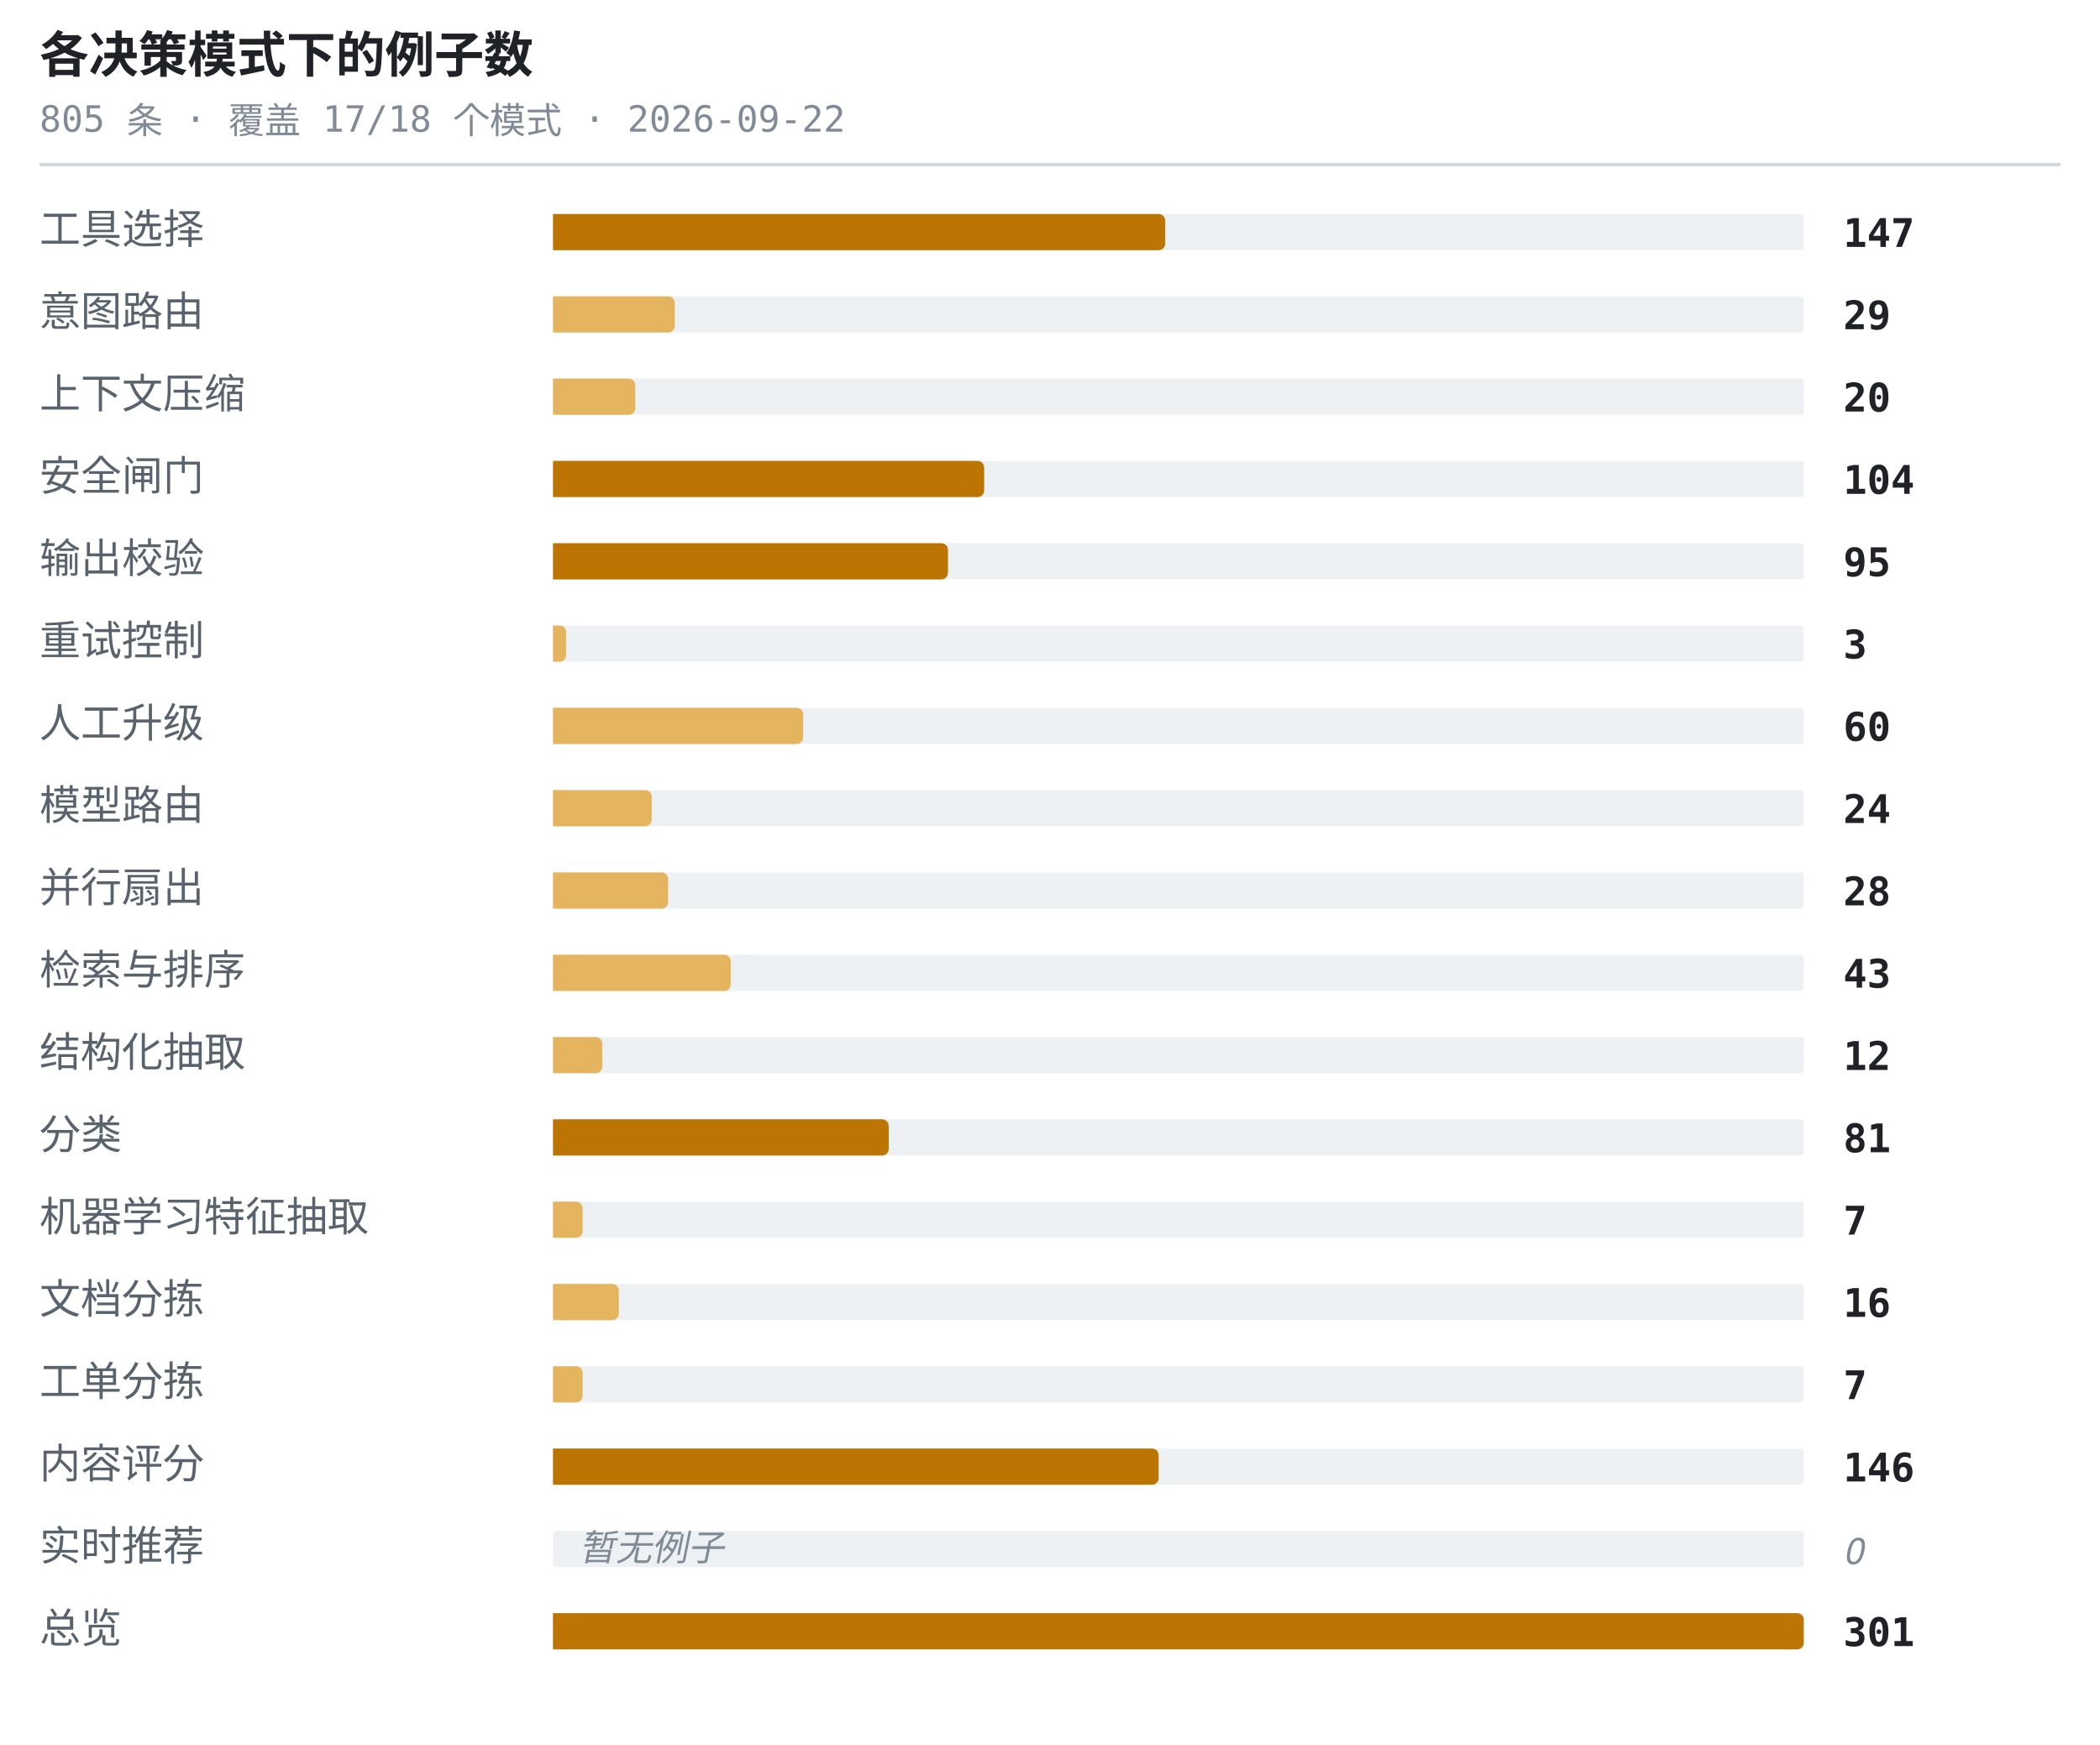
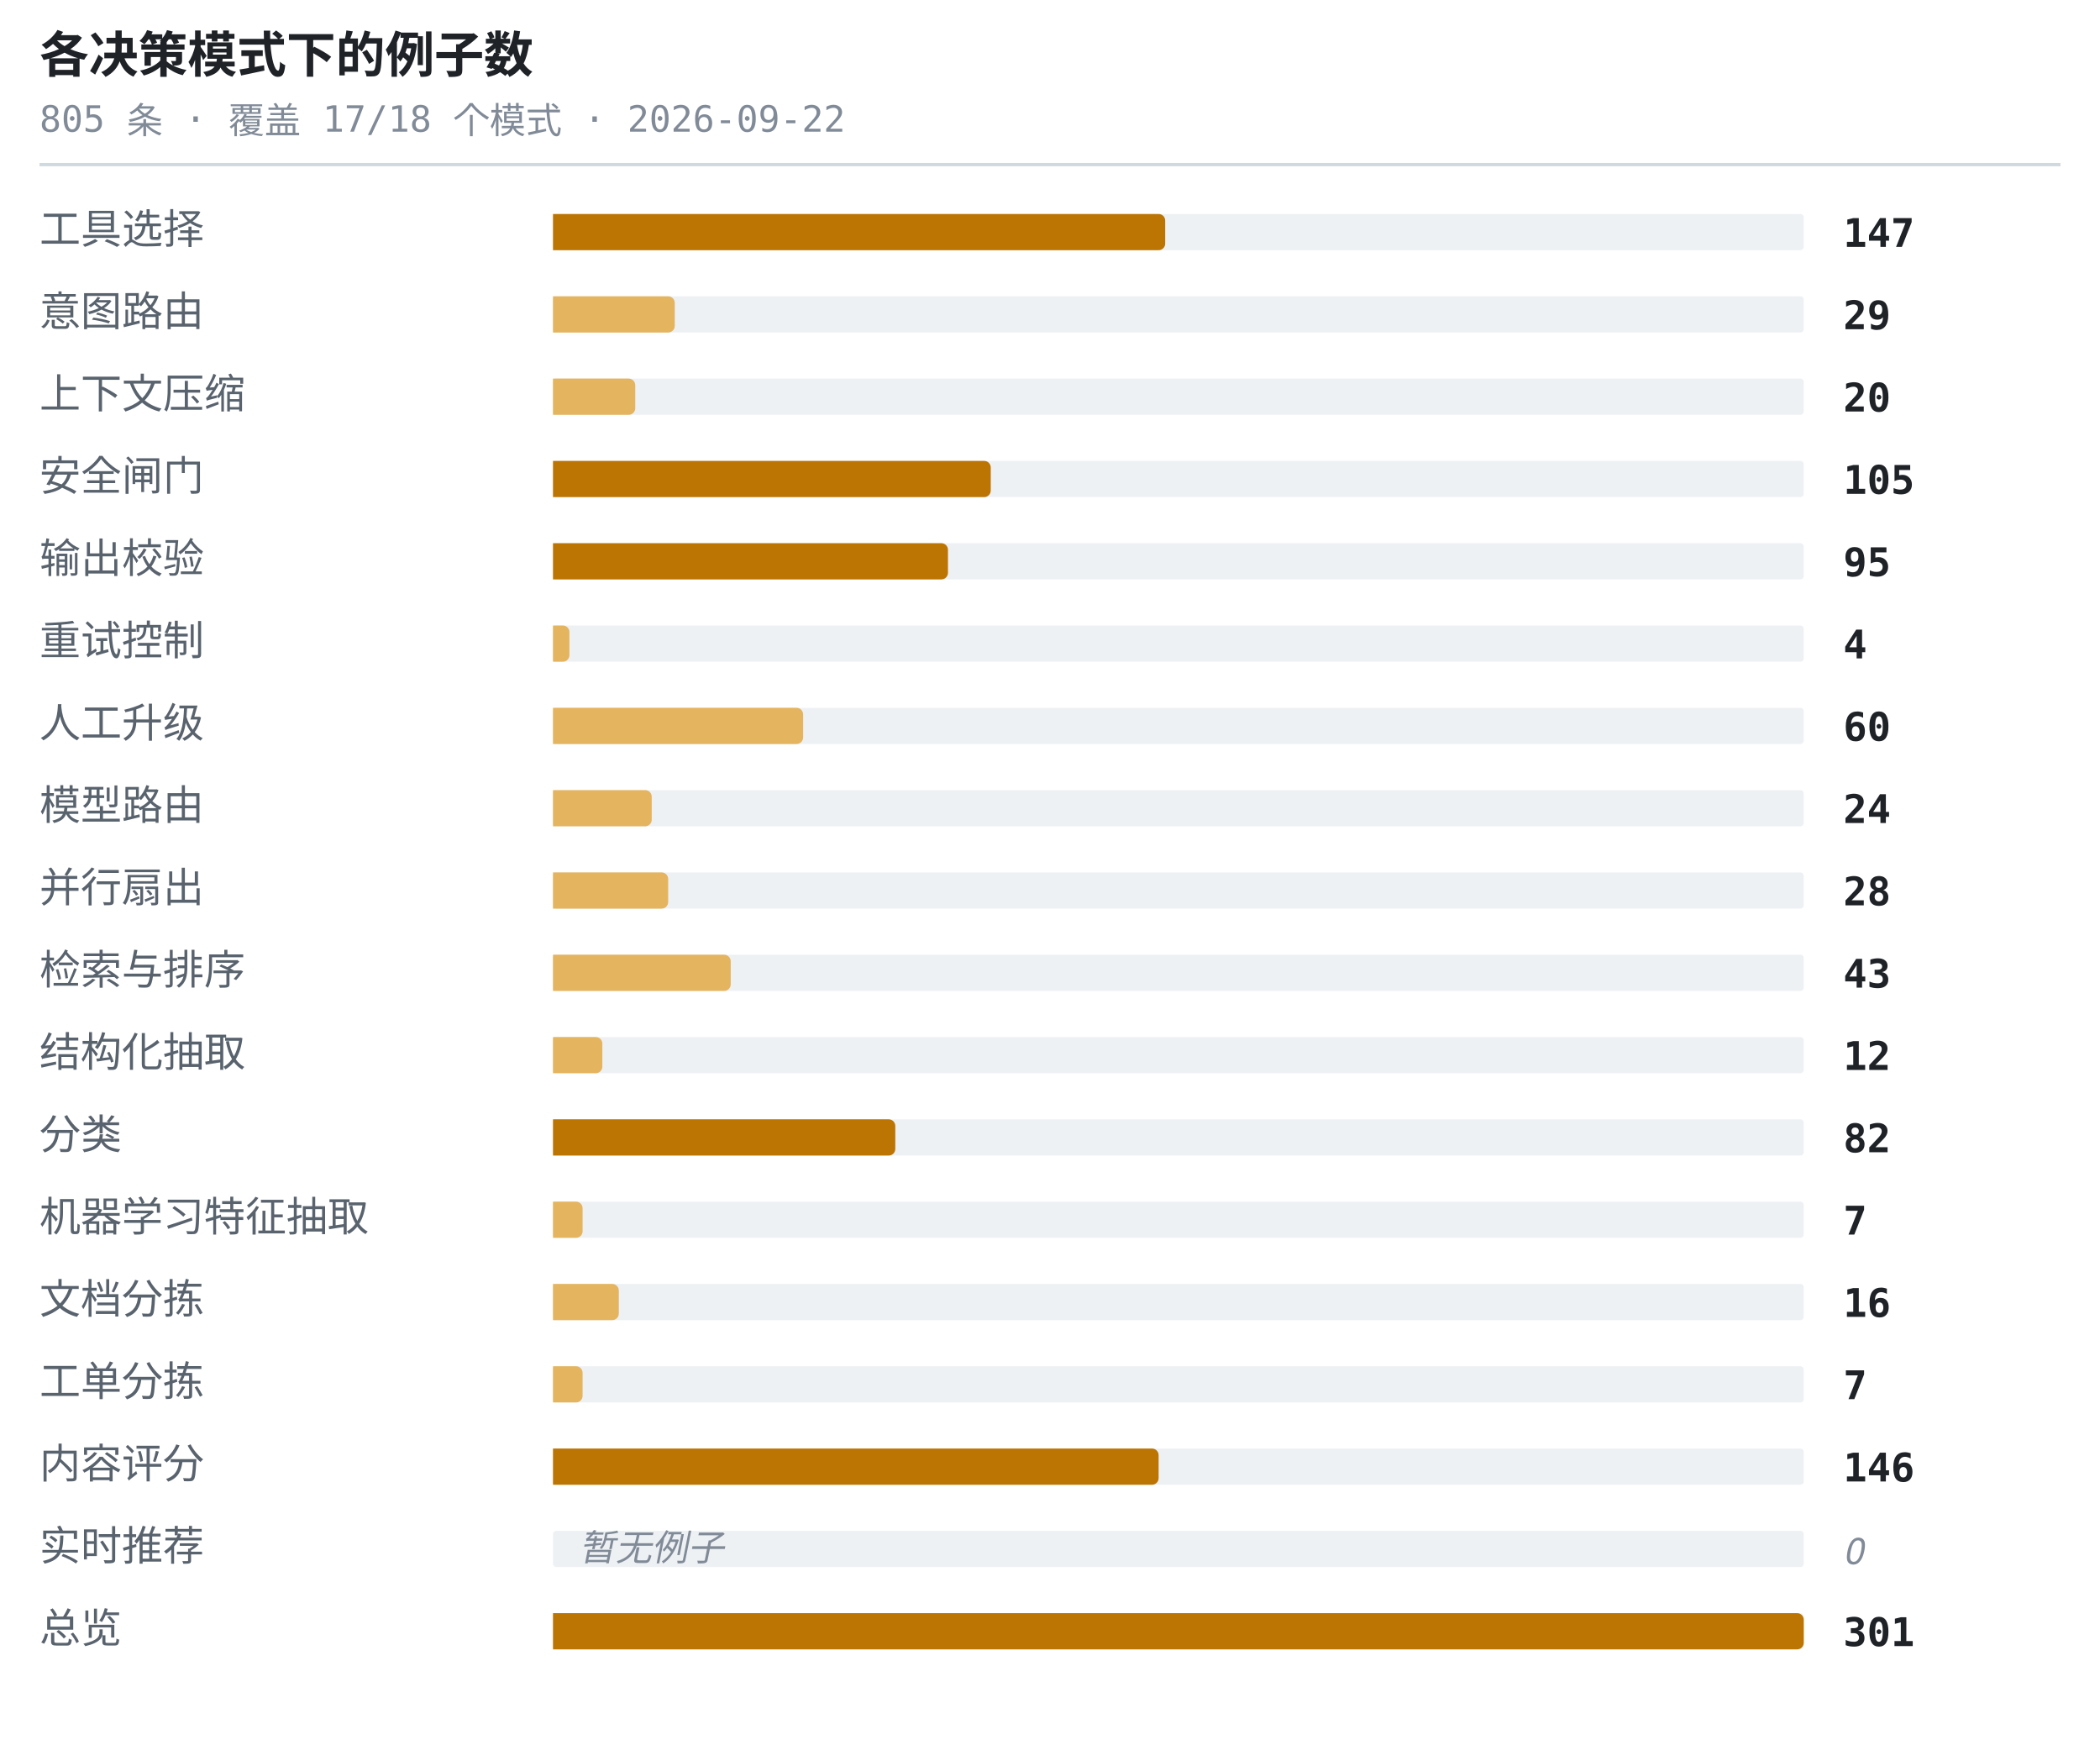
<svg xmlns="http://www.w3.org/2000/svg" width="638" height="530" viewBox="0 0 638 530" role="img" aria-label="各决策模式下的例子数">
  <style>.t{font:600 15px ui-monospace,SFMono-Regular,'SF Mono',Menlo,Consolas,monospace;fill:#1f2328}.s{font:11px ui-monospace,SFMono-Regular,'SF Mono',Menlo,Consolas,monospace;fill:#818b98}.l{font:12.5px -apple-system,BlinkMacSystemFont,'Segoe UI',Helvetica,Arial,sans-serif;fill:#59636e}.n{font:600 12px ui-monospace,SFMono-Regular,'SF Mono',Menlo,Consolas,monospace;fill:#1f2328}.g{font:italic 11px -apple-system,BlinkMacSystemFont,'Segoe UI',Helvetica,Arial,sans-serif;fill:#818b98}</style>
  <text x="12" y="22" class="t">各决策模式下的例子数</text>
  <text x="12" y="40" class="s">805 条 · 覆盖 17/18 个模式 · 2026-09-22</text>
  <line x1="12" y1="50" x2="626" y2="50" stroke="#d1d9e0" stroke-width="1" />
  <text x="12" y="74" class="l">工具选择</text>
  <rect x="168" y="65" width="380" height="11" rx="1" fill="#eef1f4" />
  <path d="M168 65h184a2 2 0 0 1 2 2v7a2 2 0 0 1-2 2h-184z" fill="#bc7503" />
  <text x="560" y="75" class="n">147</text>
  <text x="12" y="99" class="l">意图路由</text>
  <rect x="168" y="90" width="380" height="11" rx="1" fill="#eef1f4" />
  <path d="M168 90h35a2 2 0 0 1 2 2v7a2 2 0 0 1-2 2h-35z" fill="#e5b45f" />
  <text x="560" y="100" class="n">29</text>
  <text x="12" y="124" class="l">上下文压缩</text>
  <rect x="168" y="115" width="380" height="11" rx="1" fill="#eef1f4" />
  <path d="M168 115h23a2 2 0 0 1 2 2v7a2 2 0 0 1-2 2h-23z" fill="#e5b45f" />
  <text x="560" y="125" class="n">20</text>
  <text x="12" y="149" class="l">安全闸门</text>
  <rect x="168" y="140" width="380" height="11" rx="1" fill="#eef1f4" />
-   <path d="M168 140h129a2 2 0 0 1 2 2v7a2 2 0 0 1-2 2h-129z" fill="#bc7503" />
-   <text x="560" y="150" class="n">104</text>
+   <path d="M168 140h131a2 2 0 0 1 2 2v7a2 2 0 0 1-2 2h-131z" fill="#bc7503" />
+   <text x="560" y="150" class="n">105</text>
  <text x="12" y="174" class="l">输出校验</text>
  <rect x="168" y="165" width="380" height="11" rx="1" fill="#eef1f4" />
  <path d="M168 165h118a2 2 0 0 1 2 2v7a2 2 0 0 1-2 2h-118z" fill="#bc7503" />
  <text x="560" y="175" class="n">95</text>
  <text x="12" y="199" class="l">重试控制</text>
  <rect x="168" y="190" width="380" height="11" rx="1" fill="#eef1f4" />
-   <path d="M168 190h2a2 2 0 0 1 2 2v7a2 2 0 0 1-2 2h-2z" fill="#e5b45f" />
-   <text x="560" y="200" class="n">3</text>
+   <path d="M168 190h3a2 2 0 0 1 2 2v7a2 2 0 0 1-2 2h-3z" fill="#e5b45f" />
+   <text x="560" y="200" class="n">4</text>
  <text x="12" y="224" class="l">人工升级</text>
  <rect x="168" y="215" width="380" height="11" rx="1" fill="#eef1f4" />
  <path d="M168 215h74a2 2 0 0 1 2 2v7a2 2 0 0 1-2 2h-74z" fill="#e5b45f" />
  <text x="560" y="225" class="n">60</text>
  <text x="12" y="249" class="l">模型路由</text>
  <rect x="168" y="240" width="380" height="11" rx="1" fill="#eef1f4" />
  <path d="M168 240h28a2 2 0 0 1 2 2v7a2 2 0 0 1-2 2h-28z" fill="#e5b45f" />
  <text x="560" y="250" class="n">24</text>
  <text x="12" y="274" class="l">并行扇出</text>
  <rect x="168" y="265" width="380" height="11" rx="1" fill="#eef1f4" />
  <path d="M168 265h33a2 2 0 0 1 2 2v7a2 2 0 0 1-2 2h-33z" fill="#e5b45f" />
  <text x="560" y="275" class="n">28</text>
  <text x="12" y="299" class="l">检索与排序</text>
  <rect x="168" y="290" width="380" height="11" rx="1" fill="#eef1f4" />
  <path d="M168 290h52a2 2 0 0 1 2 2v7a2 2 0 0 1-2 2h-52z" fill="#e5b45f" />
  <text x="560" y="300" class="n">43</text>
  <text x="12" y="324" class="l">结构化抽取</text>
  <rect x="168" y="315" width="380" height="11" rx="1" fill="#eef1f4" />
  <path d="M168 315h13a2 2 0 0 1 2 2v7a2 2 0 0 1-2 2h-13z" fill="#e5b45f" />
  <text x="560" y="325" class="n">12</text>
  <text x="12" y="349" class="l">分类</text>
  <rect x="168" y="340" width="380" height="11" rx="1" fill="#eef1f4" />
-   <path d="M168 340h100a2 2 0 0 1 2 2v7a2 2 0 0 1-2 2h-100z" fill="#bc7503" />
-   <text x="560" y="350" class="n">81</text>
+   <path d="M168 340h102a2 2 0 0 1 2 2v7a2 2 0 0 1-2 2h-102z" fill="#bc7503" />
+   <text x="560" y="350" class="n">82</text>
  <text x="12" y="374" class="l">机器学习特征抽取</text>
  <rect x="168" y="365" width="380" height="11" rx="1" fill="#eef1f4" />
  <path d="M168 365h7a2 2 0 0 1 2 2v7a2 2 0 0 1-2 2h-7z" fill="#e5b45f" />
  <text x="560" y="375" class="n">7</text>
  <text x="12" y="399" class="l">文档分拣</text>
  <rect x="168" y="390" width="380" height="11" rx="1" fill="#eef1f4" />
  <path d="M168 390h18a2 2 0 0 1 2 2v7a2 2 0 0 1-2 2h-18z" fill="#e5b45f" />
  <text x="560" y="400" class="n">16</text>
  <text x="12" y="424" class="l">工单分拣</text>
  <rect x="168" y="415" width="380" height="11" rx="1" fill="#eef1f4" />
  <path d="M168 415h7a2 2 0 0 1 2 2v7a2 2 0 0 1-2 2h-7z" fill="#e5b45f" />
  <text x="560" y="425" class="n">7</text>
  <text x="12" y="449" class="l">内容评分</text>
  <rect x="168" y="440" width="380" height="11" rx="1" fill="#eef1f4" />
  <path d="M168 440h182a2 2 0 0 1 2 2v7a2 2 0 0 1-2 2h-182z" fill="#bc7503" />
  <text x="560" y="450" class="n">146</text>
  <text x="12" y="474" class="l">实时推荐</text>
  <rect x="168" y="465" width="380" height="11" rx="1" fill="#eef1f4" />
  <text x="176" y="474" class="g">暂无例子</text>
  <text x="560" y="475" class="g">0</text>
  <text x="12" y="499" class="l">总览</text>
  <rect x="168" y="490" width="380" height="11" rx="1" fill="#eef1f4" />
  <path d="M168 490h378a2 2 0 0 1 2 2v7a2 2 0 0 1-2 2h-378z" fill="#bc7503" />
  <text x="560" y="500" class="n">301</text>
</svg>
